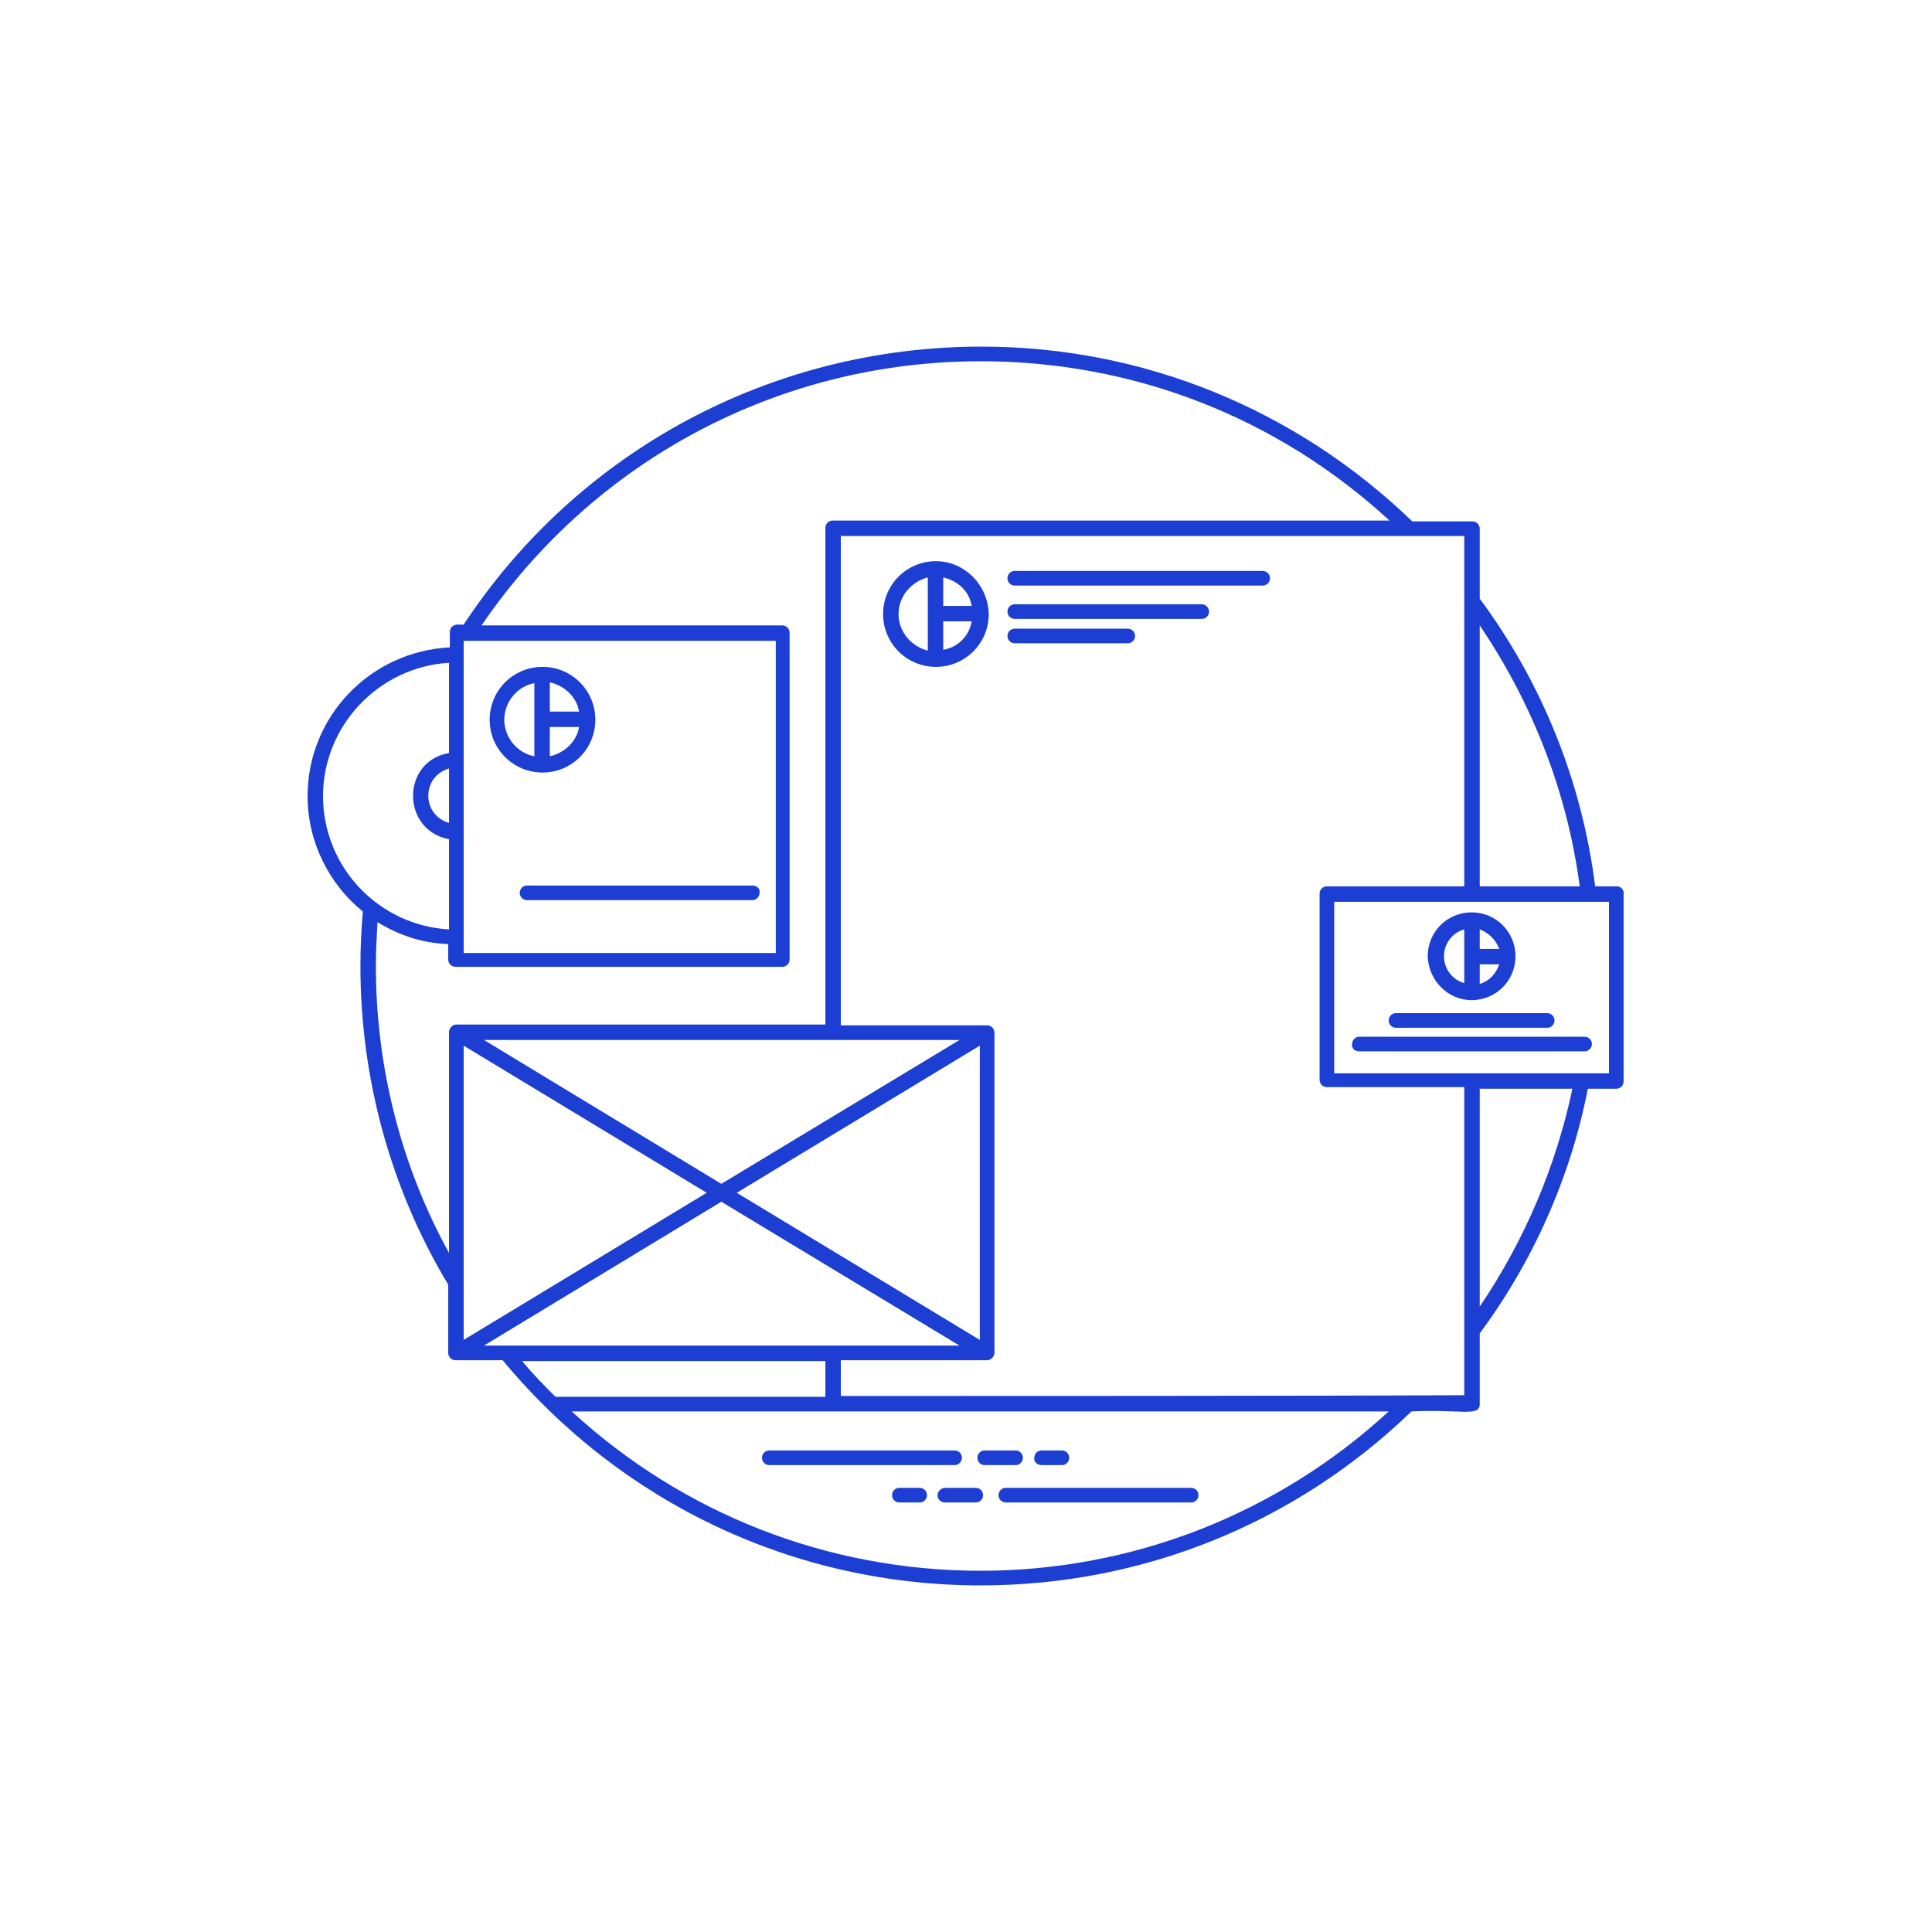
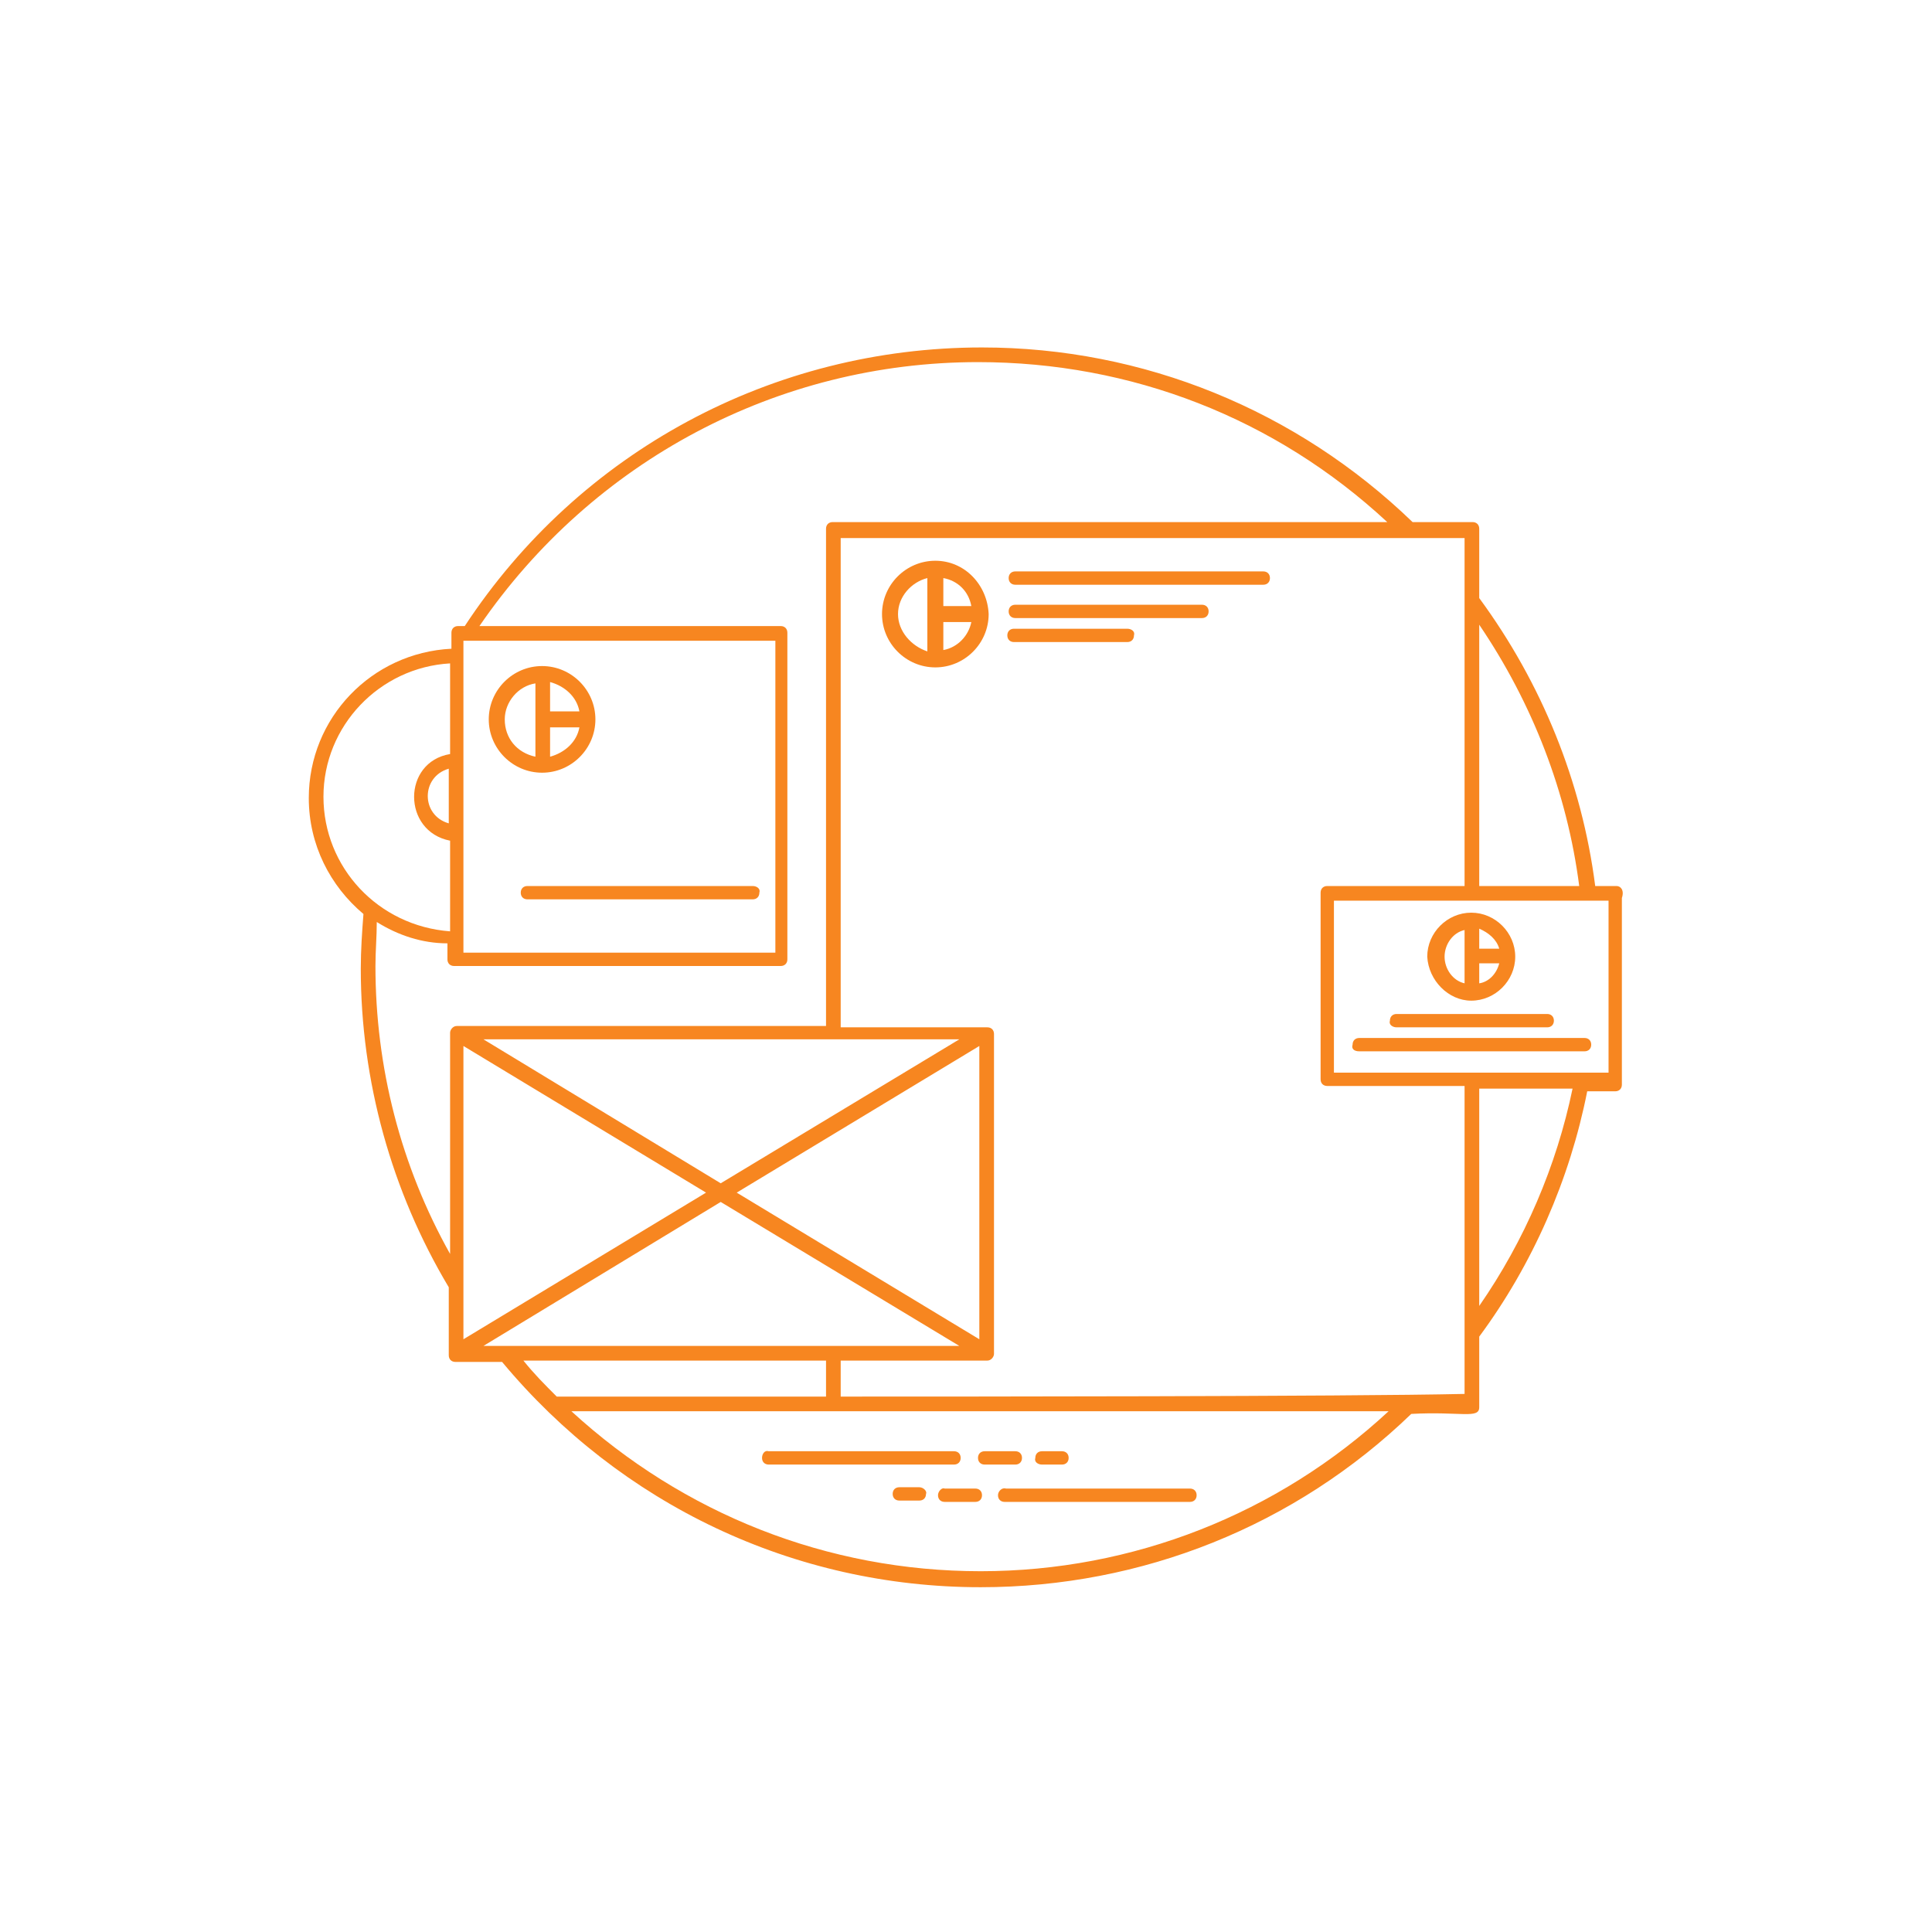
- <svg xmlns="http://www.w3.org/2000/svg" width="100" height="100">
-   <svg fill="#1c3ed3" transform="matrix(.69 0 0 .69 15.5 15.5)" viewBox="0 0 164 164">
-     <path d="M36.4 51.7c0-3.6-2.9-6.5-6.5-6.5s-6.5 2.9-6.5 6.5 2.9 6.5 6.5 6.5 6.5-2.9 6.5-6.5zm-5.6 4.5v-3.6h3.6c-.3 1.8-1.8 3.2-3.6 3.6zm3.6-5.5h-3.6v-3.6c1.8.4 3.3 1.8 3.6 3.6zm-9.2 1c0-2.2 1.6-4.1 3.7-4.5v9c-2.1-.4-3.7-2.3-3.7-4.5zM56.9 142.5c0 .5.4.9.9.9h22.8c.5 0 .9-.4.9-.9s-.4-.9-.9-.9H57.8c-.5 0-.9.4-.9.9zM84.3 143.4h3.8c.5 0 .9-.4.9-.9s-.4-.9-.9-.9h-3.8c-.5 0-.9.4-.9.9s.4.9.9.9zM91.3 143.4h2.5c.5 0 .9-.4.9-.9s-.4-.9-.9-.9h-2.5c-.5 0-.9.4-.9.9-.1.5.4.9.9.9zM86 147.1c0 .5.4.9.9.9h22.8c.5 0 .9-.4.9-.9s-.4-.9-.9-.9H86.9c-.5 0-.9.4-.9.9zM78.5 147.1c0 .5.4.9.9.9h3.8c.5 0 .9-.4.9-.9s-.4-.9-.9-.9h-3.8c-.4 0-.9.4-.9.9zM76.3 146.2h-2.5c-.5 0-.9.4-.9.9s.4.9.9.9h2.5c.5 0 .9-.4.9-.9s-.4-.9-.9-.9zM78.3 32.2c-3.6 0-6.5 2.9-6.5 6.5s2.9 6.5 6.5 6.5 6.5-2.9 6.5-6.5c-.1-3.6-3-6.5-6.5-6.5zm4.4 5.5h-3.5v-3.5c1.8.4 3.2 1.7 3.5 3.5zm-9 1c0-2.2 1.6-4 3.6-4.5v9c-2-.5-3.6-2.3-3.6-4.5zm5.5 4.4v-3.5h3.5c-.3 1.8-1.7 3.2-3.5 3.5z" />
-     <path d="M162.1 72.2h-2.7c-1.6-12.8-6.5-25-14.2-35.4v-8.6c0-.5-.4-.9-.9-.9h-7.4c-14.3-13.8-33.1-21.5-53-21.5-25.8 0-49.6 12.8-63.7 34.2h-.8c-.5 0-.9.4-.9.9v1.9C8.7 43.3 1 51.3 1 61.1 1 66.8 3.7 72 7.8 75.3c-.2 2.2-.3 4.5-.3 6.7 0 13.8 3.7 27.4 10.8 39.2v8.4c0 .5.4.9.9.9H25c14.6 17.6 35.9 27.7 58.8 27.7 19.9 0 38.7-7.6 53-21.4 6.1-.3 8.4.7 8.4-.9v-8.7c6.6-8.9 11.2-19.3 13.3-30.1h3.5c.5 0 .9-.4.9-.9v-23c.1-.5-.3-1-.8-1zm-4.6 0h-12.3V40.1c6.5 9.6 10.8 20.6 12.3 32.1zM18.4 64.4c-3.4-1-3.4-5.7 0-6.7v6.7zm1.8 14.1V56.7 42h38.4v38.4H20.2v-1.9zM2.9 61.1c0-8.7 6.9-15.9 15.5-16.4v11.1c-5.9 1-5.9 9.5 0 10.6v11.1C9.7 77 2.9 69.8 2.9 61.1zM9.4 82c0-1.8.1-3.6.2-5.4 2.6 1.6 5.5 2.6 8.7 2.7v1.9c0 .5.4.9.9.9h40.2c.5 0 .9-.4.9-.9V41c0-.5-.4-.9-.9-.9h-37C36.3 19.7 59.1 7.6 83.8 7.6c18.8 0 36.5 6.9 50.3 19.6H65.6c-.5 0-.9.4-.9.9v61.1H19.3c-.5 0-.9.5-.9.9v27.2c-5.9-10.7-9-22.9-9-35.3zm74.3 46l-29.9-18.1 29.9-18.1V128zM20.2 91.8l29.9 18.1L20.2 128V91.8zm31.7 17L22.7 91.1h58.5l-29.3 17.7zm0 2.2l29.3 17.7H22.7L51.9 111zm12.8 19.6v4.4H31.5c-1.4-1.4-2.8-2.8-4.1-4.4h37.3zm19.1 25.8c-18.8 0-36.6-7-50.3-19.6H134c-13.7 12.6-31.5 19.6-50.2 19.6zm-17.2-21.5v-4.4h18c.5 0 .9-.5.9-.9V90.2c0-.5-.4-.9-.9-.9h-18V29.1h76.7v43.1h-16.9c-.5 0-.9.4-.9.9V96c0 .5.4.9.9.9h16.9v37.9c-14.5.1-63 .1-76.7.1zm78.6-11V97.1h11.4c-2 9.5-5.9 18.7-11.4 26.8zm15.9-28.7h-33.8V74.1h33.8v21.1z" />
-     <path d="M144.2 86.2c3 0 5.4-2.4 5.4-5.4 0-3-2.4-5.4-5.4-5.4s-5.4 2.4-5.4 5.4c.1 3 2.5 5.4 5.4 5.4zm1-2v-2.4h2.4c-.4 1.2-1.3 2.1-2.4 2.4zm2.4-4.3h-2.4v-2.4c1.1.4 2 1.3 2.4 2.4zm-4.3-2.4v6.6c-1.5-.4-2.5-1.8-2.5-3.3 0-1.5 1-2.9 2.5-3.3zM134.9 89.6h18.6c.5 0 .9-.4.9-.9s-.4-.9-.9-.9h-18.6c-.5 0-.9.4-.9.9s.4.9.9.9zM130.4 92.5h27.7c.5 0 .9-.4.9-.9s-.4-.9-.9-.9h-27.7c-.5 0-.9.4-.9.9-.1.5.3.9.9.9zM118.5 33.4H88c-.5 0-.9.4-.9.9s.4.9.9.9h30.5c.5 0 .9-.4.9-.9s-.4-.9-.9-.9zM111 37.5H88c-.5 0-.9.4-.9.9s.4.9.9.9h23c.5 0 .9-.4.9-.9s-.4-.9-.9-.9zM101.9 40.5H88c-.5 0-.9.4-.9.9s.4.9.9.9h13.9c.5 0 .9-.4.9-.9s-.4-.9-.9-.9zM55.7 72.1H28c-.5 0-.9.4-.9.9s.4.9.9.9h27.7c.5 0 .9-.4.9-.9.1-.5-.3-.9-.9-.9z" />
-   </svg>
+ <svg xmlns="http://www.w3.org/2000/svg" version="1.1" id="Layer_1" transform="matrix(.69 0 0 .69 15.5 15.5)" x="0px" y="0px" viewBox="-456 165 100 100" style="enable-background:new -456 165 100 100;" xml:space="preserve">
+   <style type="text/css">
+ 	.st0{fill:#F78620;}
+ </style>
+   <path class="st0" d="M-433.8,196.5c0-2.2-1.8-4-4-4c-2.2,0-4,1.8-4,4c0,2.2,1.8,4,4,4C-435.6,200.5-433.8,198.7-433.8,196.5z   M-437.2,199.3v-2.2h2.2C-435.2,198.2-436.1,199-437.2,199.3z M-435,195.9h-2.2v-2.2C-436.1,194-435.2,194.8-435,195.9z   M-440.6,196.5c0-1.3,1-2.5,2.3-2.7v5.5C-439.7,199-440.6,197.9-440.6,196.5z M-421.3,251.9c0,0.3,0.2,0.5,0.5,0.5h13.9  c0.3,0,0.5-0.2,0.5-0.5c0-0.3-0.2-0.5-0.5-0.5h-13.9C-421.1,251.3-421.3,251.6-421.3,251.9z M-404.6,252.4h2.3  c0.3,0,0.5-0.2,0.5-0.5c0-0.3-0.2-0.5-0.5-0.5h-2.3c-0.3,0-0.5,0.2-0.5,0.5C-405.1,252.2-404.9,252.4-404.6,252.4z M-400.3,252.4  h1.5c0.3,0,0.5-0.2,0.5-0.5c0-0.3-0.2-0.5-0.5-0.5h-1.5c-0.3,0-0.5,0.2-0.5,0.5C-400.9,252.2-400.6,252.4-400.3,252.4z   M-403.6,254.7c0,0.3,0.2,0.5,0.5,0.5h13.9c0.3,0,0.5-0.2,0.5-0.5c0-0.3-0.2-0.5-0.5-0.5H-403C-403.3,254.1-403.6,254.4-403.6,254.7  z M-408.1,254.7c0,0.3,0.2,0.5,0.5,0.5h2.3c0.3,0,0.5-0.2,0.5-0.5c0-0.3-0.2-0.5-0.5-0.5h-2.3C-407.8,254.1-408.1,254.4-408.1,254.7  z M-409.5,254.1h-1.5c-0.3,0-0.5,0.2-0.5,0.5c0,0.3,0.2,0.5,0.5,0.5h1.5c0.3,0,0.5-0.2,0.5-0.5  C-408.9,254.4-409.2,254.1-409.5,254.1z M-408.3,184.6c-2.2,0-4,1.8-4,4c0,2.2,1.8,4,4,4c2.2,0,4-1.8,4-4  C-404.4,186.4-406.1,184.6-408.3,184.6z M-405.6,188h-2.1v-2.1C-406.6,186.1-405.8,186.9-405.6,188z M-411.1,188.6  c0-1.3,1-2.4,2.2-2.7v5.5C-410.1,191-411.1,189.9-411.1,188.6z M-407.7,191.3v-2.1h2.1C-405.8,190.2-406.6,191.1-407.7,191.3z" />
+   <path class="st0" d="M-357.2,209h-1.6c-1-7.8-4-15.2-8.7-21.6v-5.2c0-0.3-0.2-0.5-0.5-0.5h-4.5c-8.7-8.4-20.2-13.1-32.3-13.1  c-15.7,0-30.2,7.8-38.8,20.9h-0.5c-0.3,0-0.5,0.2-0.5,0.5v1.2c-6,0.3-10.7,5.2-10.7,11.2c0,3.5,1.6,6.6,4.1,8.7  c-0.1,1.3-0.2,2.7-0.2,4.1c0,8.4,2.3,16.7,6.6,23.9v5.1c0,0.3,0.2,0.5,0.5,0.5h3.5c8.9,10.7,21.9,16.9,35.9,16.9  c12.1,0,23.6-4.6,32.3-13c3.7-0.2,5.1,0.4,5.1-0.5v-5.3c4-5.4,6.8-11.8,8.1-18.4h2.1c0.3,0,0.5-0.2,0.5-0.5v-14  C-356.6,209.3-356.9,209-357.2,209z M-360,209h-7.5v-19.6C-363.5,195.3-360.9,202-360,209z M-444.8,204.3c-2.1-0.6-2.1-3.5,0-4.1  V204.3z M-443.7,212.9v-13.3v-9h23.4V214h-23.4C-443.7,214-443.7,212.9-443.7,212.9z M-454.2,202.3c0-5.3,4.2-9.7,9.5-10v6.8  c-3.6,0.6-3.6,5.8,0,6.5v6.8C-450.1,212-454.2,207.6-454.2,202.3z M-450.3,215c0-1.1,0.1-2.2,0.1-3.3c1.6,1,3.4,1.6,5.3,1.6v1.2  c0,0.3,0.2,0.5,0.5,0.5h24.5c0.3,0,0.5-0.2,0.5-0.5V190c0-0.3-0.2-0.5-0.5-0.5h-22.6c8.5-12.4,22.4-19.8,37.4-19.8  c11.5,0,22.3,4.2,30.7,12H-416c-0.3,0-0.5,0.2-0.5,0.5v37.3h-27.7c-0.3,0-0.5,0.3-0.5,0.5v16.6C-448.4,230-450.3,222.6-450.3,215z   M-405,243l-18.2-11l18.2-11V243z M-443.7,221l18.2,11l-18.2,11V221z M-424.4,231.3l-17.8-10.8h35.7  C-406.5,220.5-424.4,231.3-424.4,231.3z M-424.4,232.7l17.9,10.8h-35.7L-424.4,232.7z M-416.5,244.6v2.7h-20.2  c-0.9-0.9-1.7-1.7-2.5-2.7C-439.3,244.6-416.5,244.6-416.5,244.6z M-404.9,260.4c-11.5,0-22.3-4.3-30.7-12h61.3  C-382.6,256.1-393.5,260.4-404.9,260.4z M-415.4,247.3v-2.7h11c0.3,0,0.5-0.3,0.5-0.5v-24c0-0.3-0.2-0.5-0.5-0.5h-11v-36.7h46.8V209  h-10.3c-0.3,0-0.5,0.2-0.5,0.5v14c0,0.3,0.2,0.5,0.5,0.5h10.3v23.1C-377.5,247.3-407,247.3-415.4,247.3z M-367.5,240.5v-16.3h7  C-361.7,230-364.1,235.6-367.5,240.5z M-357.8,223h-20.6v-12.9h20.6C-357.8,210.2-357.8,223-357.8,223z" />
+   <path class="st0" d="M-368.1,217.6c1.8,0,3.3-1.5,3.3-3.3s-1.5-3.3-3.3-3.3c-1.8,0-3.3,1.5-3.3,3.3  C-371.3,216.1-369.8,217.6-368.1,217.6z M-367.5,216.3v-1.5h1.5C-366.2,215.6-366.8,216.2-367.5,216.3z M-366,213.7h-1.5v-1.5  C-366.8,212.5-366.2,213-366,213.7z M-368.6,212.3v4c-0.9-0.2-1.5-1.1-1.5-2C-370.1,213.4-369.5,212.5-368.6,212.3z M-373.7,219.6  h11.3c0.3,0,0.5-0.2,0.5-0.5c0-0.3-0.2-0.5-0.5-0.5h-11.3c-0.3,0-0.5,0.2-0.5,0.5C-374.3,219.4-374,219.6-373.7,219.6z   M-376.5,221.4h16.9c0.3,0,0.5-0.2,0.5-0.5c0-0.3-0.2-0.5-0.5-0.5h-16.9c-0.3,0-0.5,0.2-0.5,0.5  C-377.1,221.2-376.9,221.4-376.5,221.4z M-383.7,185.4h-18.6c-0.3,0-0.5,0.2-0.5,0.5c0,0.3,0.2,0.5,0.5,0.5h18.6  c0.3,0,0.5-0.2,0.5-0.5C-383.2,185.6-383.4,185.4-383.7,185.4z M-388.3,187.9h-14c-0.3,0-0.5,0.2-0.5,0.5c0,0.3,0.2,0.5,0.5,0.5h14  c0.3,0,0.5-0.2,0.5-0.5C-387.8,188.1-388,187.9-388.3,187.9z M-393.9,189.7h-8.5c-0.3,0-0.5,0.2-0.5,0.5c0,0.3,0.2,0.5,0.5,0.5h8.5  c0.3,0,0.5-0.2,0.5-0.5C-393.3,189.9-393.6,189.7-393.9,189.7z M-422,209h-16.9c-0.3,0-0.5,0.2-0.5,0.5c0,0.3,0.2,0.5,0.5,0.5h16.9  c0.3,0,0.5-0.2,0.5-0.5C-421.4,209.2-421.7,209-422,209z" />
</svg>
